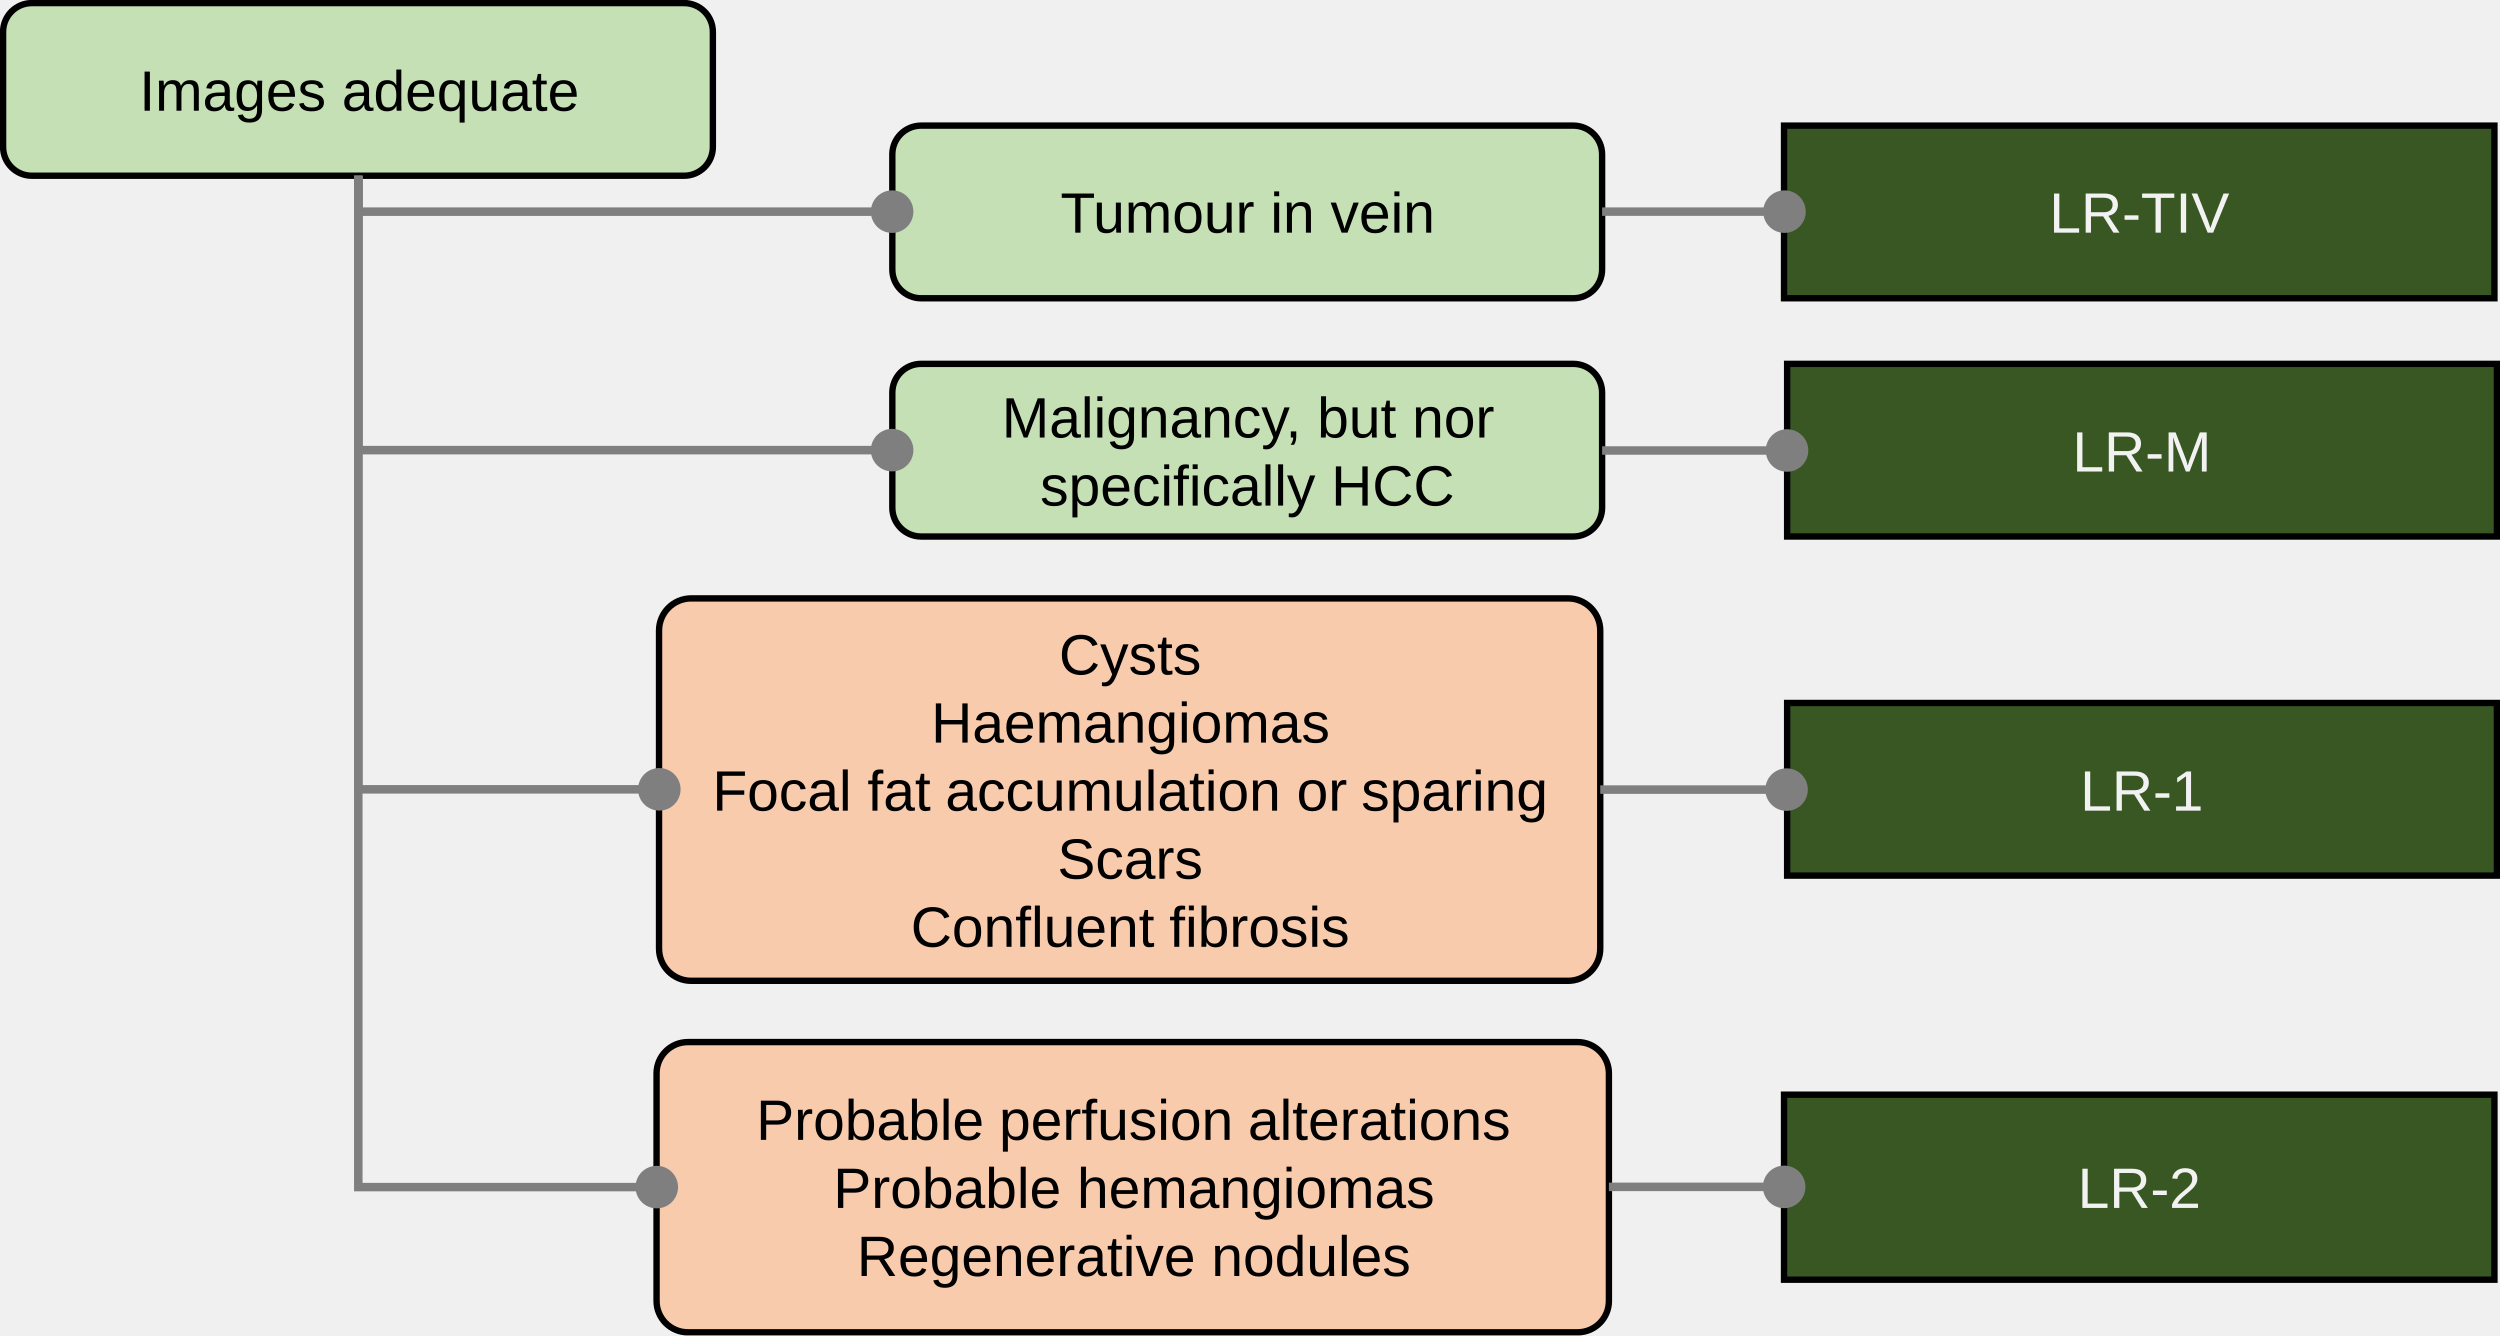
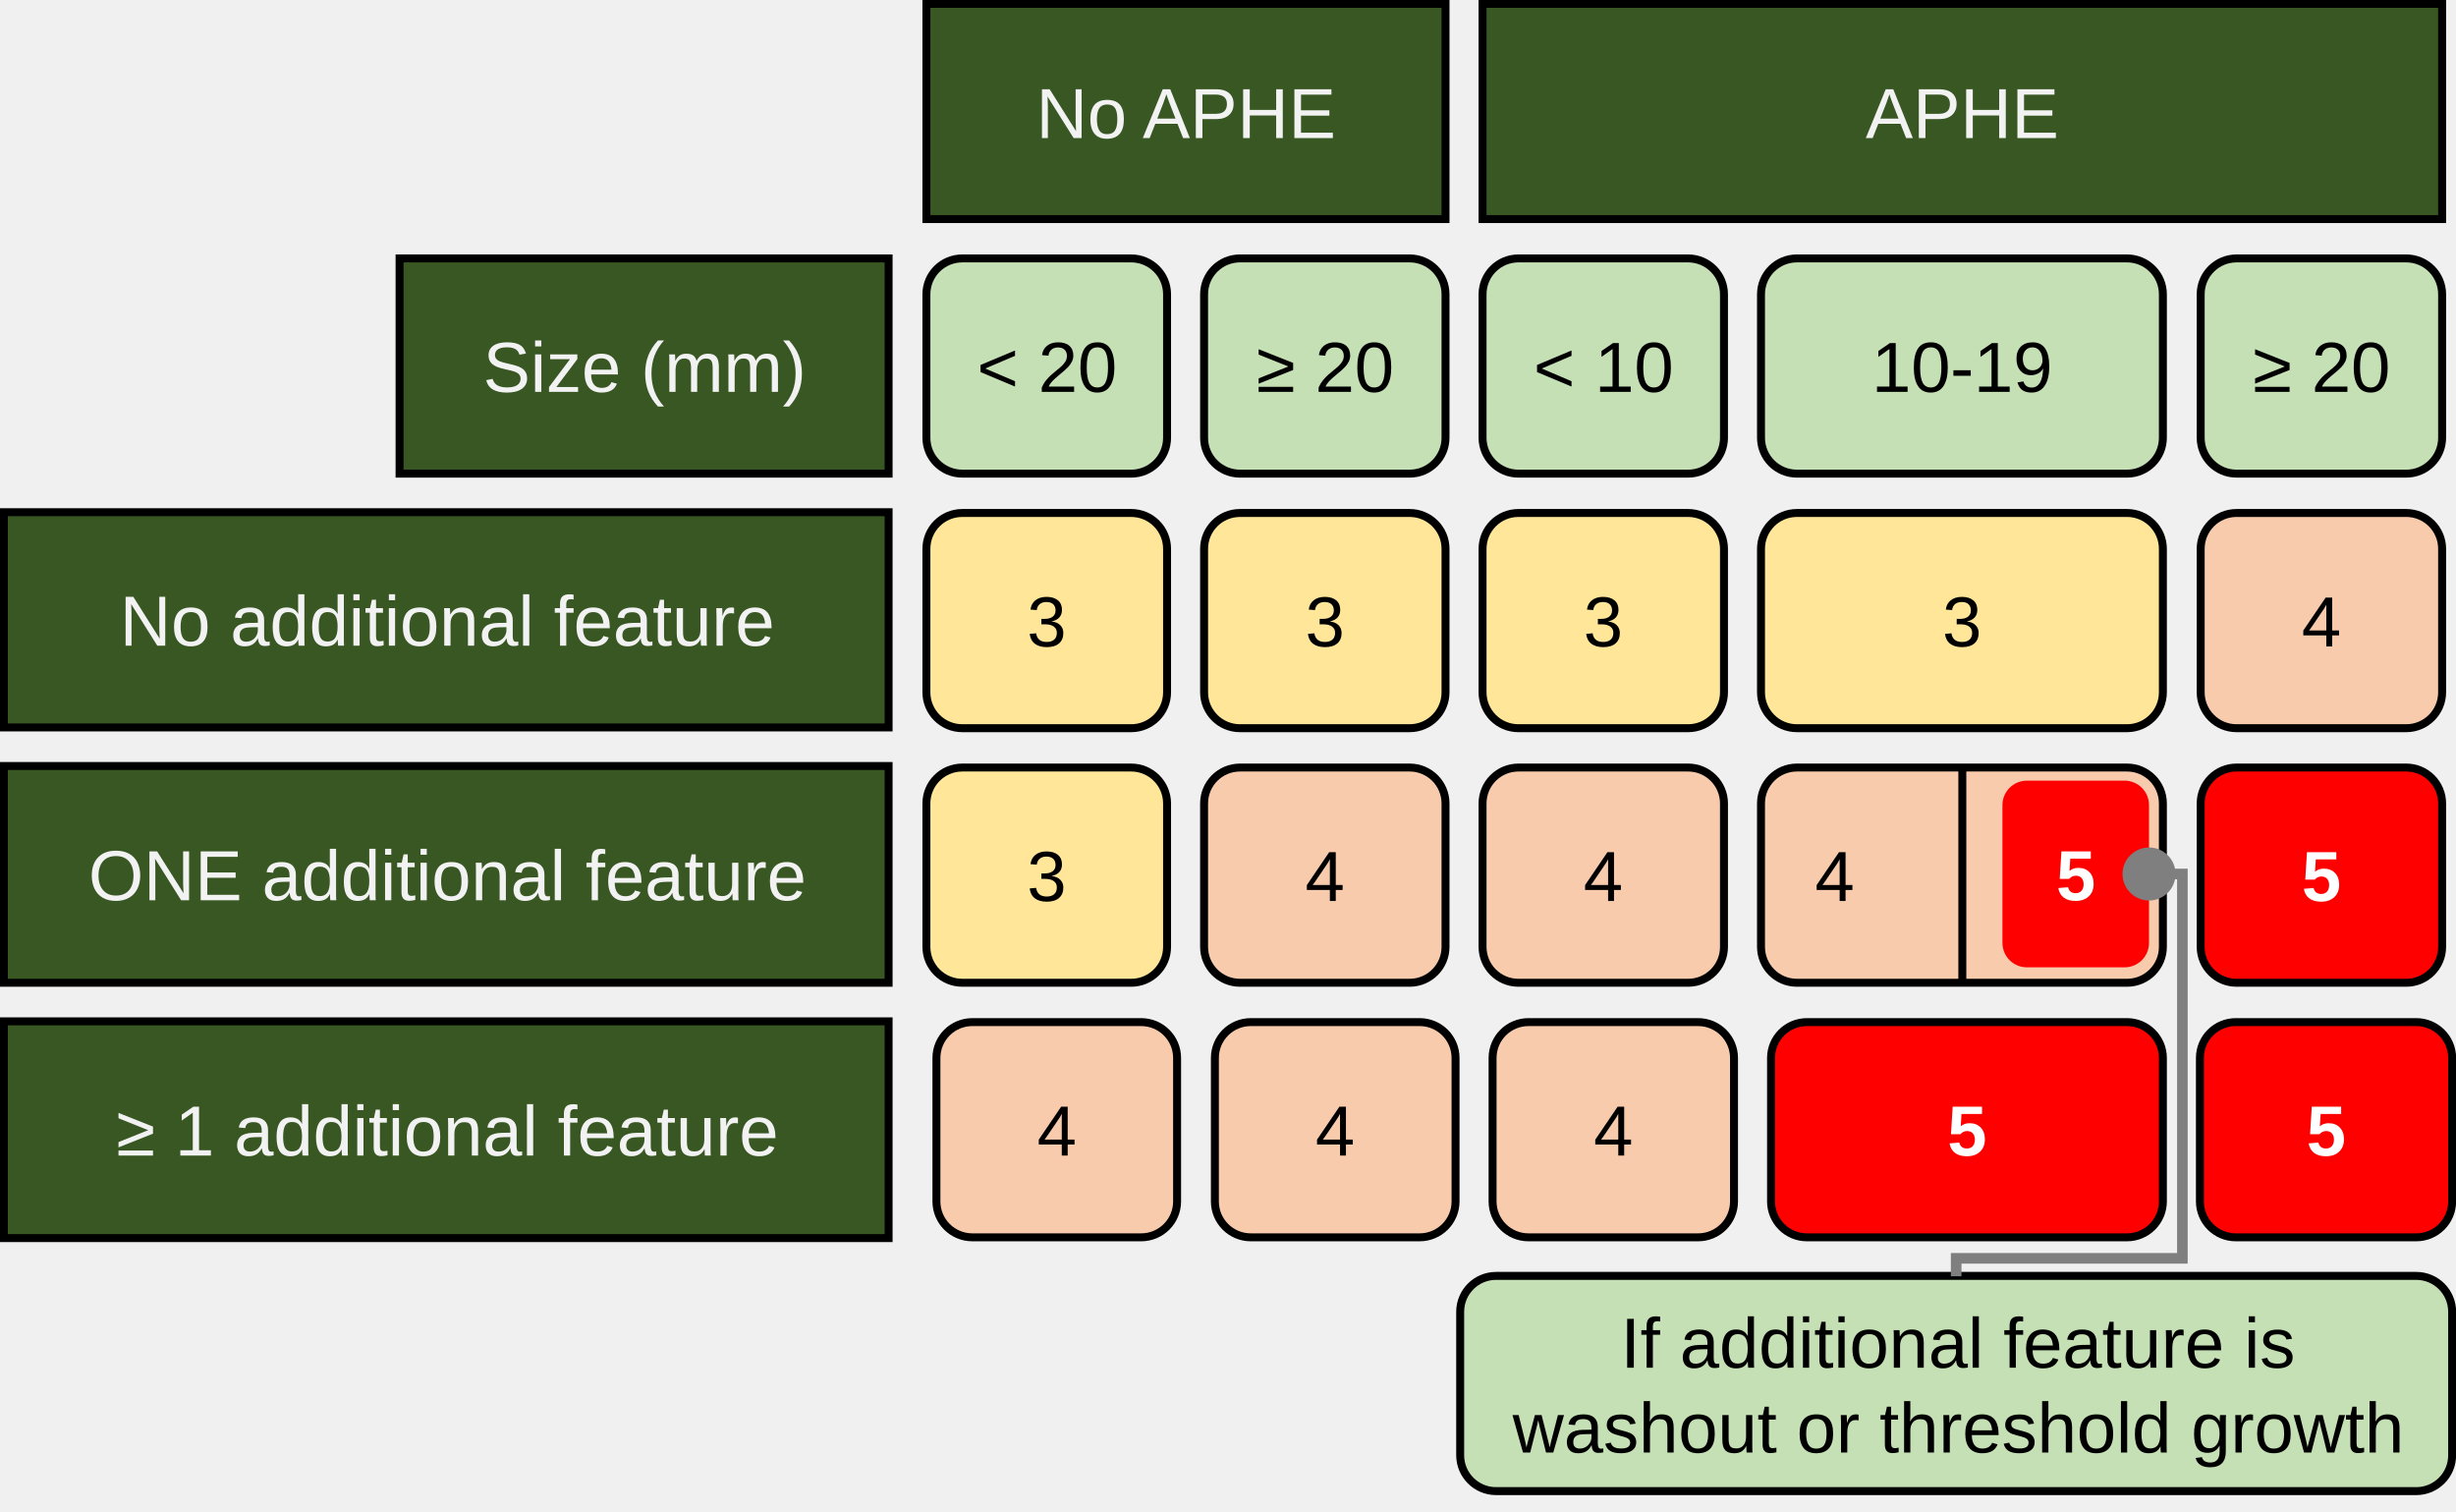
- <svg xmlns="http://www.w3.org/2000/svg" width="4040" height="2158" xml:space="preserve" overflow="hidden">
-   <g transform="translate(-180 2)">
-     <path d="M185 49.501C185 23.819 205.819 3 231.501 3L1285.5 3C1311.18 3 1332 23.819 1332 49.501L1332 235.499C1332 261.181 1311.18 282 1285.5 282L231.501 282C205.819 282 185 261.181 185 235.499Z" stroke="#000000" stroke-width="10.312" stroke-miterlimit="8" fill="#C5E0B4" fill-rule="evenodd" />
-     <text font-family="Arial,Arial_MSFontService,sans-serif" font-weight="400" font-size="92" transform="matrix(1 0 0 1 405.139 177)">Images adequate</text>
-     <rect x="3068" y="1134" width="1147" height="279" stroke="#000000" stroke-width="10.312" stroke-miterlimit="8" fill="#385723" />
-     <text fill="#F2F2F2" font-family="Arial,Arial_MSFontService,sans-serif" font-weight="400" font-size="92" transform="matrix(1 0 0 1 3541.68 1308)">LR</text>
-     <text fill="#F2F2F2" font-family="Arial,Arial_MSFontService,sans-serif" font-weight="400" font-size="92" transform="matrix(1 0 0 1 3659.13 1308)">-</text>
-     <text fill="#F2F2F2" font-family="Arial,Arial_MSFontService,sans-serif" font-weight="400" font-size="92" transform="matrix(1 0 0 1 3689.5 1308)">1</text>
-     <path d="M1622 247.501C1622 221.819 1642.82 201 1668.5 201L2722.5 201C2748.18 201 2769 221.819 2769 247.501L2769 433.499C2769 459.181 2748.18 480 2722.5 480L1668.5 480C1642.82 480 1622 459.181 1622 433.499Z" stroke="#000000" stroke-width="10.312" stroke-miterlimit="8" fill="#C5E0B4" fill-rule="evenodd" />
-     <text font-family="Arial,Arial_MSFontService,sans-serif" font-weight="400" font-size="92" transform="matrix(1 0 0 1 1893.76 374)">Tumour in vein</text>
-     <path d="M1622 632.501C1622 606.819 1642.82 586 1668.5 586L2722.5 586C2748.18 586 2769 606.819 2769 632.501L2769 818.499C2769 844.181 2748.18 865 2722.5 865L1668.5 865C1642.82 865 1622 844.181 1622 818.499Z" stroke="#000000" stroke-width="10.312" stroke-miterlimit="8" fill="#C5E0B4" fill-rule="evenodd" />
-     <text font-family="Arial,Arial_MSFontService,sans-serif" font-weight="400" font-size="92" transform="matrix(1 0 0 1 1798.93 705)">Malignancy, but nor </text>
-     <text font-family="Arial,Arial_MSFontService,sans-serif" font-weight="400" font-size="92" transform="matrix(1 0 0 1 1860.85 815)">specifically HCC</text>
-     <rect x="3068" y="586" width="1147" height="279" stroke="#000000" stroke-width="10.312" stroke-miterlimit="8" fill="#385723" />
-     <text fill="#F2F2F2" font-family="Arial,Arial_MSFontService,sans-serif" font-weight="400" font-size="92" transform="matrix(1 0 0 1 3529.08 760)">LR</text>
-     <text fill="#F2F2F2" font-family="Arial,Arial_MSFontService,sans-serif" font-weight="400" font-size="92" transform="matrix(1 0 0 1 3646.53 760)">-</text>
-     <text fill="#F2F2F2" font-family="Arial,Arial_MSFontService,sans-serif" font-weight="400" font-size="92" transform="matrix(1 0 0 1 3676.89 760)">M</text>
-     <rect x="3063" y="201" width="1148" height="279" stroke="#000000" stroke-width="10.312" stroke-miterlimit="8" fill="#385723" />
-     <text fill="#F2F2F2" font-family="Arial,Arial_MSFontService,sans-serif" font-weight="400" font-size="92" transform="matrix(1 0 0 1 3491.75 374)">LR</text>
-     <text fill="#F2F2F2" font-family="Arial,Arial_MSFontService,sans-serif" font-weight="400" font-size="92" transform="matrix(1 0 0 1 3609.2 374)">-</text>
-     <text fill="#F2F2F2" font-family="Arial,Arial_MSFontService,sans-serif" font-weight="400" font-size="92" transform="matrix(1 0 0 1 3639.56 374)">TIV</text>
-     <path d="M0-6.875 450.299-6.875 450.299 862.652 436.549 862.652 436.549 0 443.424 6.875 0 6.875ZM477.799 862.652C477.799 881.637 462.409 897.027 443.424 897.027 424.439 897.027 409.049 881.637 409.049 862.652 409.049 843.668 424.439 828.277 443.424 828.277 462.409 828.277 477.799 843.668 477.799 862.652Z" fill="#7F7F7F" transform="matrix(1.83697e-16 1 1 -1.83697e-16 759 282)" />
-     <path d="M0-6.875 64.899-6.875 64.899 862.652 51.149 862.652 51.149 0 58.024 6.875 0 6.875ZM92.399 862.652C92.399 881.637 77.009 897.027 58.024 897.027 39.039 897.027 23.649 881.637 23.649 862.652 23.649 843.668 39.039 828.277 58.024 828.277 77.009 828.277 92.399 843.668 92.399 862.652Z" fill="#7F7F7F" transform="matrix(1.83697e-16 1 1 -1.83697e-16 759 282)" />
-     <path d="M0-6.875 154.226-6.875 154.226 0 147.351-6.875 294.701-6.875 294.701 6.875 140.476 6.875 140.476 0 147.351 6.875 0 6.875ZM294.701-34.375C313.686-34.375 329.076-18.984 329.076 0 329.076 18.985 313.686 34.375 294.701 34.375 275.717 34.375 260.326 18.985 260.326 0 260.326-18.984 275.717-34.375 294.701-34.375Z" fill="#7F7F7F" transform="matrix(1 0 0 -1 2769 340)" />
-     <path d="M0-6.875 156.276-6.875 156.276 0 149.401-6.875 298.802-6.875 298.802 6.875 142.526 6.875 142.526 0 149.401 6.875 0 6.875ZM298.802-34.375C317.787-34.375 333.177-18.984 333.177 0 333.177 18.985 317.787 34.375 298.802 34.375 279.818 34.375 264.427 18.985 264.427 0 264.427-18.984 279.818-34.375 298.802-34.375Z" fill="#7F7F7F" transform="matrix(1 0 0 -1 2769 726)" />
-     <rect x="3063" y="1767" width="1148" height="299" stroke="#000000" stroke-width="10.312" stroke-miterlimit="8" fill="#385723" />
-     <text fill="#F2F2F2" font-family="Arial,Arial_MSFontService,sans-serif" font-weight="400" font-size="92" transform="matrix(1 0 0 1 3537.58 1950)">LR</text>
-     <text fill="#F2F2F2" font-family="Arial,Arial_MSFontService,sans-serif" font-weight="400" font-size="92" transform="matrix(1 0 0 1 3655.03 1950)">-</text>
-     <text fill="#F2F2F2" font-family="Arial,Arial_MSFontService,sans-serif" font-weight="400" font-size="92" transform="matrix(1 0 0 1 3685.39 1950)">2</text>
-     <path d="M1241 1732.63C1241 1704.67 1263.67 1682 1291.63 1682L2729.37 1682C2757.33 1682 2780 1704.67 2780 1732.63L2780 2100.37C2780 2128.33 2757.33 2151 2729.37 2151L1291.63 2151C1263.67 2151 1241 2128.33 1241 2100.37Z" stroke="#000000" stroke-width="10.312" stroke-miterlimit="8" fill="#F8CBAD" fill-rule="evenodd" />
-     <text font-family="Arial,Arial_MSFontService,sans-serif" font-weight="400" font-size="92" transform="matrix(1 0 0 1 1402.01 1840)">Probable </text>
-     <text font-family="Arial,Arial_MSFontService,sans-serif" font-weight="400" font-size="92" transform="matrix(1 0 0 1 1794.46 1840)">perfusion </text>
-     <text font-family="Arial,Arial_MSFontService,sans-serif" font-weight="400" font-size="92" transform="matrix(1 0 0 1 2196.64 1840)">alterations</text>
-     <text font-family="Arial,Arial_MSFontService,sans-serif" font-weight="400" font-size="92" transform="matrix(1 0 0 1 1526.61 1950)">Probable hemangiomas</text>
-     <text font-family="Arial,Arial_MSFontService,sans-serif" font-weight="400" font-size="92" transform="matrix(1 0 0 1 1564.72 2060)">Regenerative nodules</text>
-     <path d="M1245 1017.03C1245 988.294 1268.29 965 1297.03 965L2713.97 965C2742.71 965 2766 988.294 2766 1017.03L2766 1530.97C2766 1559.71 2742.71 1583 2713.97 1583L1297.03 1583C1268.29 1583 1245 1559.71 1245 1530.97Z" stroke="#000000" stroke-width="10.312" stroke-miterlimit="8" fill="#F8CBAD" fill-rule="evenodd" />
-     <text font-family="Arial,Arial_MSFontService,sans-serif" font-weight="400" font-size="92" transform="matrix(1 0 0 1 1891.32 1088)">Cysts</text>
-     <text font-family="Arial,Arial_MSFontService,sans-serif" font-weight="400" font-size="92" transform="matrix(1 0 0 1 1684.77 1198)">Haemangiomas</text>
-     <text font-family="Arial,Arial_MSFontService,sans-serif" font-weight="400" font-size="92" transform="matrix(1 0 0 1 1331.28 1308)">F</text>
-     <text font-family="Arial,Arial_MSFontService,sans-serif" font-weight="400" font-size="92" transform="matrix(1 0 0 1 1387.42 1308)">ocal fat </text>
-     <text font-family="Arial,Arial_MSFontService,sans-serif" font-weight="400" font-size="92" transform="matrix(1 0 0 1 1707.68 1308)">accumulation or </text>
-     <text font-family="Arial,Arial_MSFontService,sans-serif" font-weight="400" font-size="92" transform="matrix(1 0 0 1 2379.72 1308)">sparing</text>
-     <text font-family="Arial,Arial_MSFontService,sans-serif" font-weight="400" font-size="92" transform="matrix(1 0 0 1 1888.73 1418)">Scars </text>
-     <text font-family="Arial,Arial_MSFontService,sans-serif" font-weight="400" font-size="92" transform="matrix(1 0 0 1 1651.84 1528)">Confluent </text>
-     <text font-family="Arial,Arial_MSFontService,sans-serif" font-weight="400" font-size="92" transform="matrix(1 0 0 1 2069.49 1528)">fibrosis</text>
-     <path d="M0-6.875 157.422-6.875 157.422 0 150.547-6.875 301.094-6.875 301.094 6.875 143.672 6.875 143.672 0 150.547 6.875 0 6.875ZM301.094-34.375C320.079-34.375 335.469-18.984 335.469 0 335.469 18.985 320.079 34.375 301.094 34.375 282.11 34.375 266.719 18.985 266.719 0 266.719-18.984 282.11-34.375 301.094-34.375Z" fill="#7F7F7F" transform="matrix(1 0 0 -1 2766 1274)" />
-     <path d="M0-6.875 998.417-6.875 998.417 486.441 984.667 486.441 984.667 0 991.542 6.875 0 6.875ZM1025.92 486.441C1025.92 505.426 1010.53 520.816 991.542 520.816 972.557 520.816 957.167 505.426 957.167 486.441 957.167 467.457 972.557 452.066 991.542 452.066 1010.53 452.066 1025.92 467.457 1025.92 486.441Z" fill="#7F7F7F" transform="matrix(1.83697e-16 1 1 -1.83697e-16 759 282)" />
-     <path d="M0-6.875 148.477-6.875 148.477 0 141.602-6.875 283.204-6.875 283.204 6.875 134.727 6.875 134.727 0 141.602 6.875 0 6.875ZM283.204-34.375C302.189-34.375 317.579-18.984 317.579 0 317.579 18.985 302.189 34.375 283.204 34.375 264.219 34.375 248.829 18.985 248.829 0 248.829-18.984 264.219-34.375 283.204-34.375Z" fill="#7F7F7F" transform="matrix(1 0 0 -1 2780 1916)" />
-     <path d="M0-6.875 1641.21-6.875 1641.21 482.34 1627.46 482.34 1627.46 0 1634.34 6.875 0 6.875ZM1668.71 482.34C1668.71 501.325 1653.32 516.715 1634.34 516.715 1615.35 516.715 1599.96 501.325 1599.96 482.34 1599.96 463.355 1615.35 447.965 1634.34 447.965 1653.32 447.965 1668.71 463.355 1668.71 482.34Z" fill="#7F7F7F" transform="matrix(1.83697e-16 1 1 -1.83697e-16 759 282)" />
+ <svg xmlns="http://www.w3.org/2000/svg" width="3184" height="1959" xml:space="preserve" overflow="hidden">
+   <g transform="translate(-539 -58)">
+     <path d="M2432 1758.5C2432 1732.82 2452.82 1712 2478.5 1712L3671.5 1712C3697.18 1712 3718 1732.82 3718 1758.5L3718 1944.5C3718 1970.18 3697.18 1991 3671.5 1991L2478.5 1991C2452.82 1991 2432 1970.18 2432 1944.5Z" stroke="#000000" stroke-width="10.312" stroke-miterlimit="8" fill="#C5E0B4" fill-rule="evenodd" />
+     <text font-family="Arial,Arial_MSFontService,sans-serif" font-weight="400" font-size="92" transform="matrix(1 0 0 1 2640.02 1831)">If additional feature is</text>
+     <text font-family="Arial,Arial_MSFontService,sans-serif" font-weight="400" font-size="92" transform="matrix(1 0 0 1 2499.95 1941)">w</text>
+     <text font-family="Arial,Arial_MSFontService,sans-serif" font-weight="400" font-size="92" transform="matrix(1 0 0 1 2566.41 1941)">ashout or threshold growth</text>
+     <rect x="2461" y="63" width="1244" height="279" stroke="#000000" stroke-width="10.312" stroke-miterlimit="8" fill="#385723" />
+     <text fill="#F2F2F2" font-family="Arial,Arial_MSFontService,sans-serif" font-weight="400" font-size="92" transform="matrix(1 0 0 1 2957.69 237)">APHE</text>
+     <path d="M1740 439.501C1740 413.819 1760.82 393 1786.5 393L2005.5 393C2031.18 393 2052 413.819 2052 439.501L2052 625.499C2052 651.181 2031.18 672 2005.5 672L1786.5 672C1760.82 672 1740 651.181 1740 625.499Z" stroke="#000000" stroke-width="10.312" stroke-miterlimit="8" fill="#C5E0B4" fill-rule="evenodd" />
+     <text font-family="Arial,Arial_MSFontService,sans-serif" font-weight="400" font-size="92" transform="matrix(1 0 0 1 1805.65 566)">&lt; 20</text>
+     <rect x="1740" y="63" width="673" height="279" stroke="#000000" stroke-width="10.312" stroke-miterlimit="8" fill="#385723" />
+     <text fill="#F2F2F2" font-family="Arial,Arial_MSFontService,sans-serif" font-weight="400" font-size="92" transform="matrix(1 0 0 1 1882.27 237)">No APHE</text>
+     <rect x="1057" y="393" width="634" height="279" stroke="#000000" stroke-width="10.312" stroke-miterlimit="8" fill="#385723" />
+     <text fill="#F2F2F2" font-family="Arial,Arial_MSFontService,sans-serif" font-weight="400" font-size="92" transform="matrix(1 0 0 1 1165.2 566)">Size (mm)</text>
+     <rect x="544" y="722" width="1147" height="279" stroke="#000000" stroke-width="10.312" stroke-miterlimit="8" fill="#385723" />
+     <text fill="#F2F2F2" font-family="Arial,Arial_MSFontService,sans-serif" font-weight="400" font-size="92" transform="matrix(1 0 0 1 694.305 895)">No additional feature</text>
+     <path d="M2100 439.501C2100 413.819 2120.82 393 2146.5 393L2366.5 393C2392.18 393 2413 413.819 2413 439.501L2413 625.499C2413 651.181 2392.18 672 2366.5 672L2146.5 672C2120.82 672 2100 651.181 2100 625.499Z" stroke="#000000" stroke-width="10.312" stroke-miterlimit="8" fill="#C5E0B4" fill-rule="evenodd" />
+     <text font-family="Arial,Arial_MSFontService,sans-serif" font-weight="400" font-size="92" transform="matrix(1 0 0 1 2167.81 566)">≥ 20</text>
+     <path d="M2461 439.501C2461 413.819 2481.82 393 2507.5 393L2727.5 393C2753.18 393 2774 413.819 2774 439.501L2774 625.499C2774 651.181 2753.18 672 2727.5 672L2507.5 672C2481.82 672 2461 651.181 2461 625.499Z" stroke="#000000" stroke-width="10.312" stroke-miterlimit="8" fill="#C5E0B4" fill-rule="evenodd" />
+     <text font-family="Arial,Arial_MSFontService,sans-serif" font-weight="400" font-size="92" transform="matrix(1 0 0 1 2527.11 566)">&lt; 10</text>
+     <path d="M2822 439.501C2822 413.819 2842.82 393 2868.5 393L3296.5 393C3322.18 393 3343 413.819 3343 439.501L3343 625.499C3343 651.181 3322.18 672 3296.5 672L2868.5 672C2842.82 672 2822 651.181 2822 625.499Z" stroke="#000000" stroke-width="10.312" stroke-miterlimit="8" fill="#C5E0B4" fill-rule="evenodd" />
+     <text font-family="Arial,Arial_MSFontService,sans-serif" font-weight="400" font-size="92" transform="matrix(1 0 0 1 2965.36 566)">10</text>
+     <text font-family="Arial,Arial_MSFontService,sans-serif" font-weight="400" font-size="92" transform="matrix(1 0 0 1 3067.34 566)">-</text>
+     <text font-family="Arial,Arial_MSFontService,sans-serif" font-weight="400" font-size="92" transform="matrix(1 0 0 1 3097.71 566)">19</text>
+     <path d="M3392 439.501C3392 413.819 3412.82 393 3438.5 393L3658.5 393C3684.18 393 3705 413.819 3705 439.501L3705 625.499C3705 651.181 3684.18 672 3658.5 672L3438.5 672C3412.82 672 3392 651.181 3392 625.499Z" stroke="#000000" stroke-width="10.312" stroke-miterlimit="8" fill="#C5E0B4" fill-rule="evenodd" />
+     <text font-family="Arial,Arial_MSFontService,sans-serif" font-weight="400" font-size="92" transform="matrix(1 0 0 1 3459.61 566)">≥ 20</text>
+     <path d="M1740 769.501C1740 743.819 1760.82 723 1786.5 723L2005.5 723C2031.18 723 2052 743.819 2052 769.501L2052 955.499C2052 981.181 2031.18 1002 2005.5 1002L1786.5 1002C1760.82 1002 1740 981.181 1740 955.499Z" stroke="#000000" stroke-width="10.312" stroke-miterlimit="8" fill="#FFE699" fill-rule="evenodd" />
+     <text font-family="Arial,Arial_MSFontService,sans-serif" font-weight="400" font-size="92" transform="matrix(1 0 0 1 1870.39 896)">3</text>
+     <path d="M2100 769.501C2100 743.819 2120.82 723 2146.5 723L2366.5 723C2392.18 723 2413 743.819 2413 769.501L2413 955.499C2413 981.181 2392.18 1002 2366.5 1002L2146.5 1002C2120.82 1002 2100 981.181 2100 955.499Z" stroke="#000000" stroke-width="10.312" stroke-miterlimit="8" fill="#FFE699" fill-rule="evenodd" />
+     <text font-family="Arial,Arial_MSFontService,sans-serif" font-weight="400" font-size="92" transform="matrix(1 0 0 1 2231.12 896)">3</text>
+     <path d="M2461 769.501C2461 743.819 2481.82 723 2507.5 723L2727.5 723C2753.18 723 2774 743.819 2774 769.501L2774 955.499C2774 981.181 2753.18 1002 2727.5 1002L2507.5 1002C2481.82 1002 2461 981.181 2461 955.499Z" stroke="#000000" stroke-width="10.312" stroke-miterlimit="8" fill="#FFE699" fill-rule="evenodd" />
+     <text font-family="Arial,Arial_MSFontService,sans-serif" font-weight="400" font-size="92" transform="matrix(1 0 0 1 2591.84 896)">3</text>
+     <path d="M2822 769.501C2822 743.819 2842.82 723 2868.5 723L3296.5 723C3322.18 723 3343 743.819 3343 769.501L3343 955.499C3343 981.181 3322.18 1002 3296.5 1002L2868.5 1002C2842.82 1002 2822 981.181 2822 955.499Z" stroke="#000000" stroke-width="10.312" stroke-miterlimit="8" fill="#FFE699" fill-rule="evenodd" />
+     <text font-family="Arial,Arial_MSFontService,sans-serif" font-weight="400" font-size="92" transform="matrix(1 0 0 1 3057.03 896)">3</text>
+     <path d="M3392 769.501C3392 743.819 3412.82 723 3438.5 723L3658.5 723C3684.18 723 3705 743.819 3705 769.501L3705 955.499C3705 981.18 3684.18 1002 3658.5 1002L3438.5 1002C3412.82 1002 3392 981.18 3392 955.499Z" stroke="#000000" stroke-width="10.312" stroke-miterlimit="8" fill="#F8CBAD" fill-rule="evenodd" />
+     <text font-family="Arial,Arial_MSFontService,sans-serif" font-weight="400" font-size="92" transform="matrix(1 0 0 1 3522.92 896)">4</text>
+     <path d="M1740 1099.5C1740 1073.82 1760.82 1053 1786.5 1053L2005.5 1053C2031.18 1053 2052 1073.82 2052 1099.5L2052 1285.5C2052 1311.18 2031.18 1332 2005.5 1332L1786.5 1332C1760.82 1332 1740 1311.18 1740 1285.5Z" stroke="#000000" stroke-width="10.312" stroke-miterlimit="8" fill="#FFE699" fill-rule="evenodd" />
+     <text font-family="Arial,Arial_MSFontService,sans-serif" font-weight="400" font-size="92" transform="matrix(1 0 0 1 1870.39 1226)">3</text>
+     <path d="M2100 1099.5C2100 1073.82 2120.82 1053 2146.5 1053L2366.5 1053C2392.18 1053 2413 1073.82 2413 1099.5L2413 1285.5C2413 1311.18 2392.18 1332 2366.5 1332L2146.5 1332C2120.82 1332 2100 1311.18 2100 1285.5Z" stroke="#000000" stroke-width="10.312" stroke-miterlimit="8" fill="#F8CBAD" fill-rule="evenodd" />
+     <text font-family="Arial,Arial_MSFontService,sans-serif" font-weight="400" font-size="92" transform="matrix(1 0 0 1 2231.12 1226)">4</text>
+     <path d="M2461 1099.5C2461 1073.82 2481.82 1053 2507.5 1053L2727.5 1053C2753.18 1053 2774 1073.82 2774 1099.5L2774 1285.5C2774 1311.18 2753.18 1332 2727.5 1332L2507.5 1332C2481.82 1332 2461 1311.18 2461 1285.5Z" stroke="#000000" stroke-width="10.312" stroke-miterlimit="8" fill="#F8CBAD" fill-rule="evenodd" />
+     <text font-family="Arial,Arial_MSFontService,sans-serif" font-weight="400" font-size="92" transform="matrix(1 0 0 1 2591.84 1226)">4</text>
+     <path d="M2822 1099.5C2822 1073.82 2842.82 1053 2868.5 1053L3296.5 1053C3322.18 1053 3343 1073.82 3343 1099.5L3343 1285.5C3343 1311.18 3322.18 1332 3296.5 1332L2868.5 1332C2842.82 1332 2822 1311.18 2822 1285.5Z" stroke="#000000" stroke-width="10.312" stroke-miterlimit="8" fill="#F8CBAD" fill-rule="evenodd" />
+     <text font-family="Arial,Arial_MSFontService,sans-serif" font-weight="400" font-size="92" transform="matrix(1 0 0 1 2892.03 1226)">4</text>
+     <text font-family="Arial,Arial_MSFontService,sans-serif" font-weight="400" font-size="92" transform="matrix(1 0 0 1 3222.03 1226)">5</text>
+     <path d="M3392 1099.5C3392 1073.82 3412.82 1053 3438.5 1053L3658.5 1053C3684.18 1053 3705 1073.82 3705 1099.5L3705 1285.5C3705 1311.18 3684.18 1332 3658.5 1332L3438.5 1332C3412.82 1332 3392 1311.18 3392 1285.5Z" stroke="#000000" stroke-width="10.312" stroke-miterlimit="8" fill="#FF0000" fill-rule="evenodd" />
+     <text fill="#FFFFFF" font-family="Arial,Arial_MSFontService,sans-serif" font-weight="700" font-size="92" transform="matrix(1 0 0 1 3522.92 1226)">5</text>
+     <path d="M1753 1429.5C1753 1403.82 1773.82 1383 1799.5 1383L2018.5 1383C2044.18 1383 2065 1403.82 2065 1429.5L2065 1615.5C2065 1641.18 2044.18 1662 2018.5 1662L1799.5 1662C1773.82 1662 1753 1641.18 1753 1615.5Z" stroke="#000000" stroke-width="10.312" stroke-miterlimit="8" fill="#F8CBAD" fill-rule="evenodd" />
+     <text font-family="Arial,Arial_MSFontService,sans-serif" font-weight="400" font-size="92" transform="matrix(1 0 0 1 1883.58 1556)">4</text>
+     <path d="M2114 1429.5C2114 1403.82 2134.82 1383 2160.5 1383L2379.5 1383C2405.18 1383 2426 1403.82 2426 1429.5L2426 1615.5C2426 1641.18 2405.18 1662 2379.5 1662L2160.5 1662C2134.82 1662 2114 1641.18 2114 1615.5Z" stroke="#000000" stroke-width="10.312" stroke-miterlimit="8" fill="#F8CBAD" fill-rule="evenodd" />
+     <text font-family="Arial,Arial_MSFontService,sans-serif" font-weight="400" font-size="92" transform="matrix(1 0 0 1 2244.31 1556)">4</text>
+     <path d="M2474 1429.5C2474 1403.82 2494.82 1383 2520.5 1383L2740.5 1383C2766.18 1383 2787 1403.82 2787 1429.5L2787 1615.5C2787 1641.18 2766.18 1662 2740.5 1662L2520.5 1662C2494.82 1662 2474 1641.18 2474 1615.5Z" stroke="#000000" stroke-width="10.312" stroke-miterlimit="8" fill="#F8CBAD" fill-rule="evenodd" />
+     <text font-family="Arial,Arial_MSFontService,sans-serif" font-weight="400" font-size="92" transform="matrix(1 0 0 1 2605.03 1556)">4</text>
+     <path d="M2835 1429.5C2835 1403.82 2855.82 1383 2881.5 1383L3296.5 1383C3322.18 1383 3343 1403.82 3343 1429.5L3343 1615.5C3343 1641.18 3322.18 1662 3296.5 1662L2881.5 1662C2855.82 1662 2835 1641.18 2835 1615.5Z" stroke="#000000" stroke-width="10.312" stroke-miterlimit="8" fill="#FF0000" fill-rule="evenodd" />
+     <text fill="#FFFFFF" font-family="Arial,Arial_MSFontService,sans-serif" font-weight="700" font-size="92" transform="matrix(1 0 0 1 3063.62 1556)">5</text>
+     <path d="M3391 1429.5C3391 1403.82 3411.82 1383 3437.5 1383L3671.5 1383C3697.18 1383 3718 1403.82 3718 1429.5L3718 1615.5C3718 1641.18 3697.18 1662 3671.5 1662L3437.5 1662C3411.82 1662 3391 1641.18 3391 1615.5Z" stroke="#000000" stroke-width="10.312" stroke-miterlimit="8" fill="#FF0000" fill-rule="evenodd" />
+     <text fill="#FFFFFF" font-family="Arial,Arial_MSFontService,sans-serif" font-weight="700" font-size="92" transform="matrix(1 0 0 1 3529.16 1556)">5</text>
+     <rect x="544" y="1051" width="1147" height="281" stroke="#000000" stroke-width="10.312" stroke-miterlimit="8" fill="#385723" />
+     <text fill="#F2F2F2" font-family="Arial,Arial_MSFontService,sans-serif" font-weight="400" font-size="92" transform="matrix(1 0 0 1 653.628 1225)">ONE additional feature</text>
+     <rect x="544" y="1382" width="1147" height="281" stroke="#000000" stroke-width="10.312" stroke-miterlimit="8" fill="#385723" />
+     <text fill="#F2F2F2" font-family="Arial,Arial_MSFontService,sans-serif" font-weight="400" font-size="92" transform="matrix(1 0 0 1 689.721 1556)">≥ 1 additional feature</text>
+     <path d="M3083 1053 3083 1331.93" stroke="#000000" stroke-width="10.312" stroke-miterlimit="8" fill="none" fill-rule="evenodd" />
+     <path d="M3135 1101.67C3135 1084.18 3149.18 1070 3166.67 1070L3293.33 1070C3310.82 1070 3325 1084.18 3325 1101.67L3325 1280.33C3325 1297.82 3310.82 1312 3293.33 1312L3166.67 1312C3149.18 1312 3135 1297.82 3135 1280.33Z" fill="#FF0000" fill-rule="evenodd" />
+     <text fill="#FFFFFF" font-family="Arial,Arial_MSFontService,sans-serif" font-weight="700" font-size="92" transform="matrix(1 0 0 1 3204.61 1225)">5</text>
+     <path d="M3068.12 1712.46 3068.12 1682.37 3368.26 1682.37 3361.39 1689.25 3361.39 1191 3368.26 1197.87 3325.05 1197.87 3325.05 1184.12 3375.14 1184.12 3375.14 1696.12 3075 1696.12 3081.88 1689.25 3081.88 1712.46ZM3325.05 1225.37C3306.06 1225.37 3290.67 1209.98 3290.67 1191 3290.67 1172.02 3306.06 1156.62 3325.05 1156.62 3344.03 1156.62 3359.42 1172.02 3359.42 1191 3359.42 1209.98 3344.03 1225.37 3325.05 1225.37Z" fill="#7F7F7F" />
  </g>
</svg>
